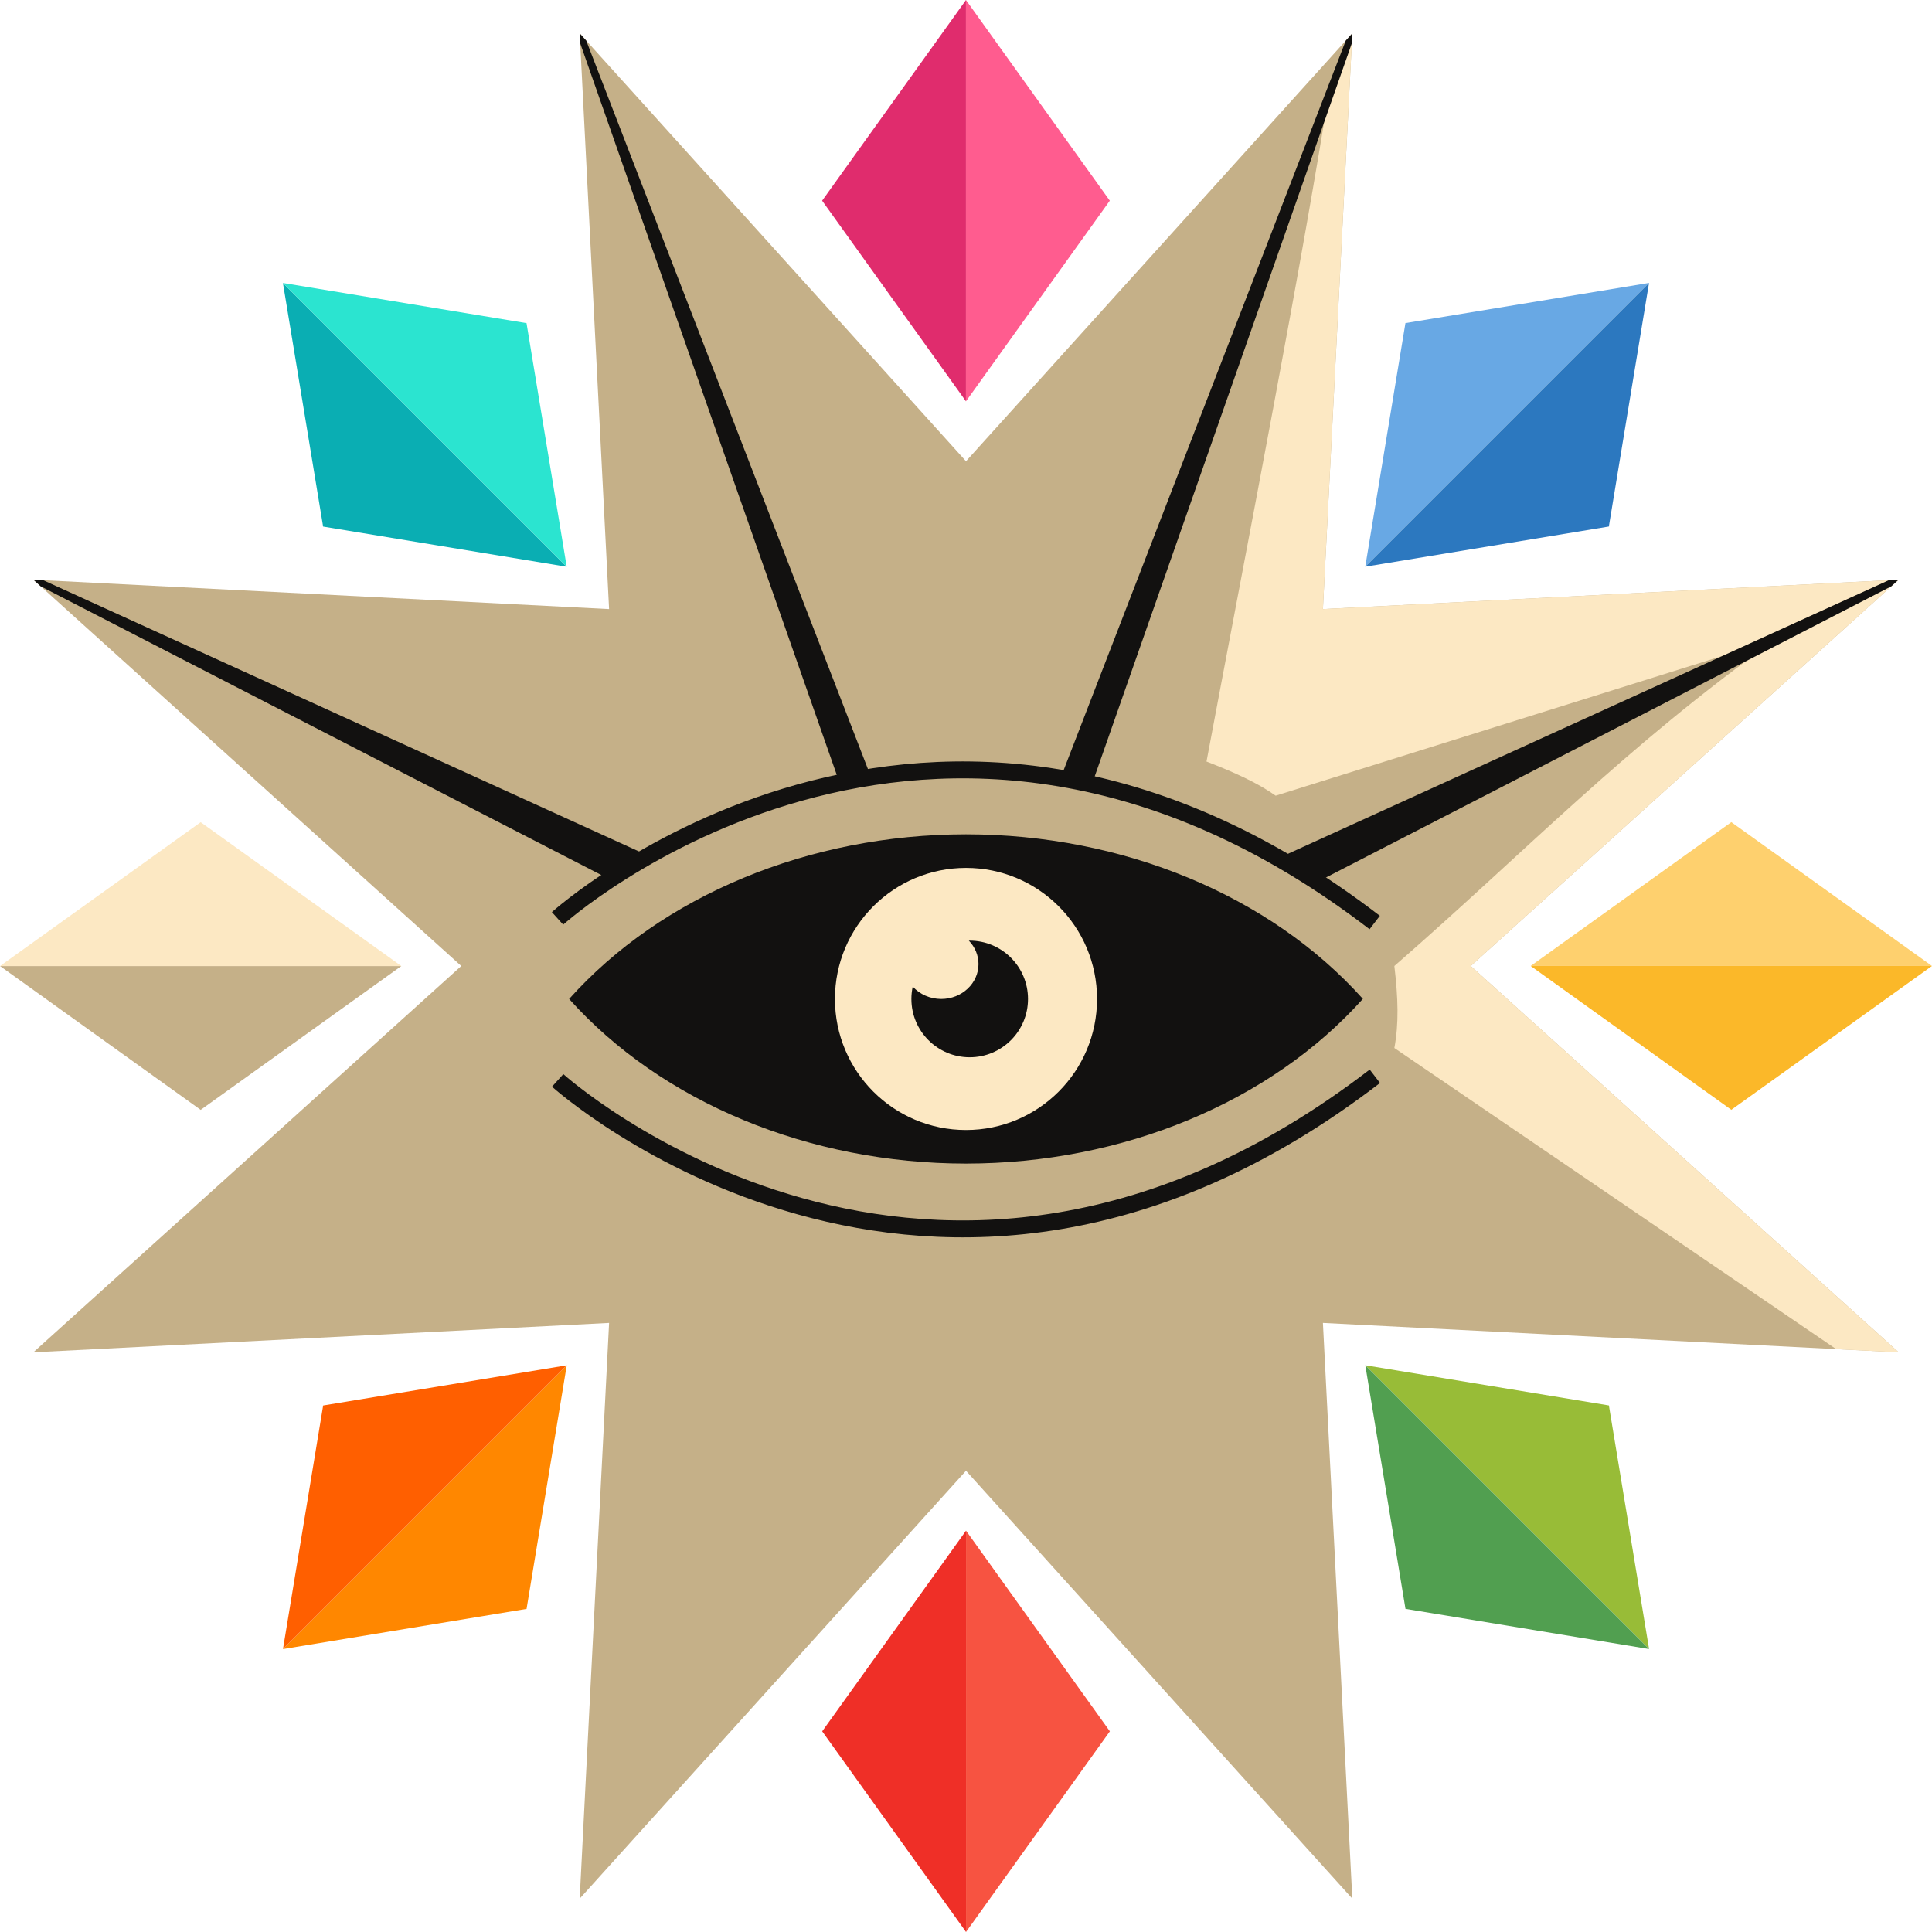
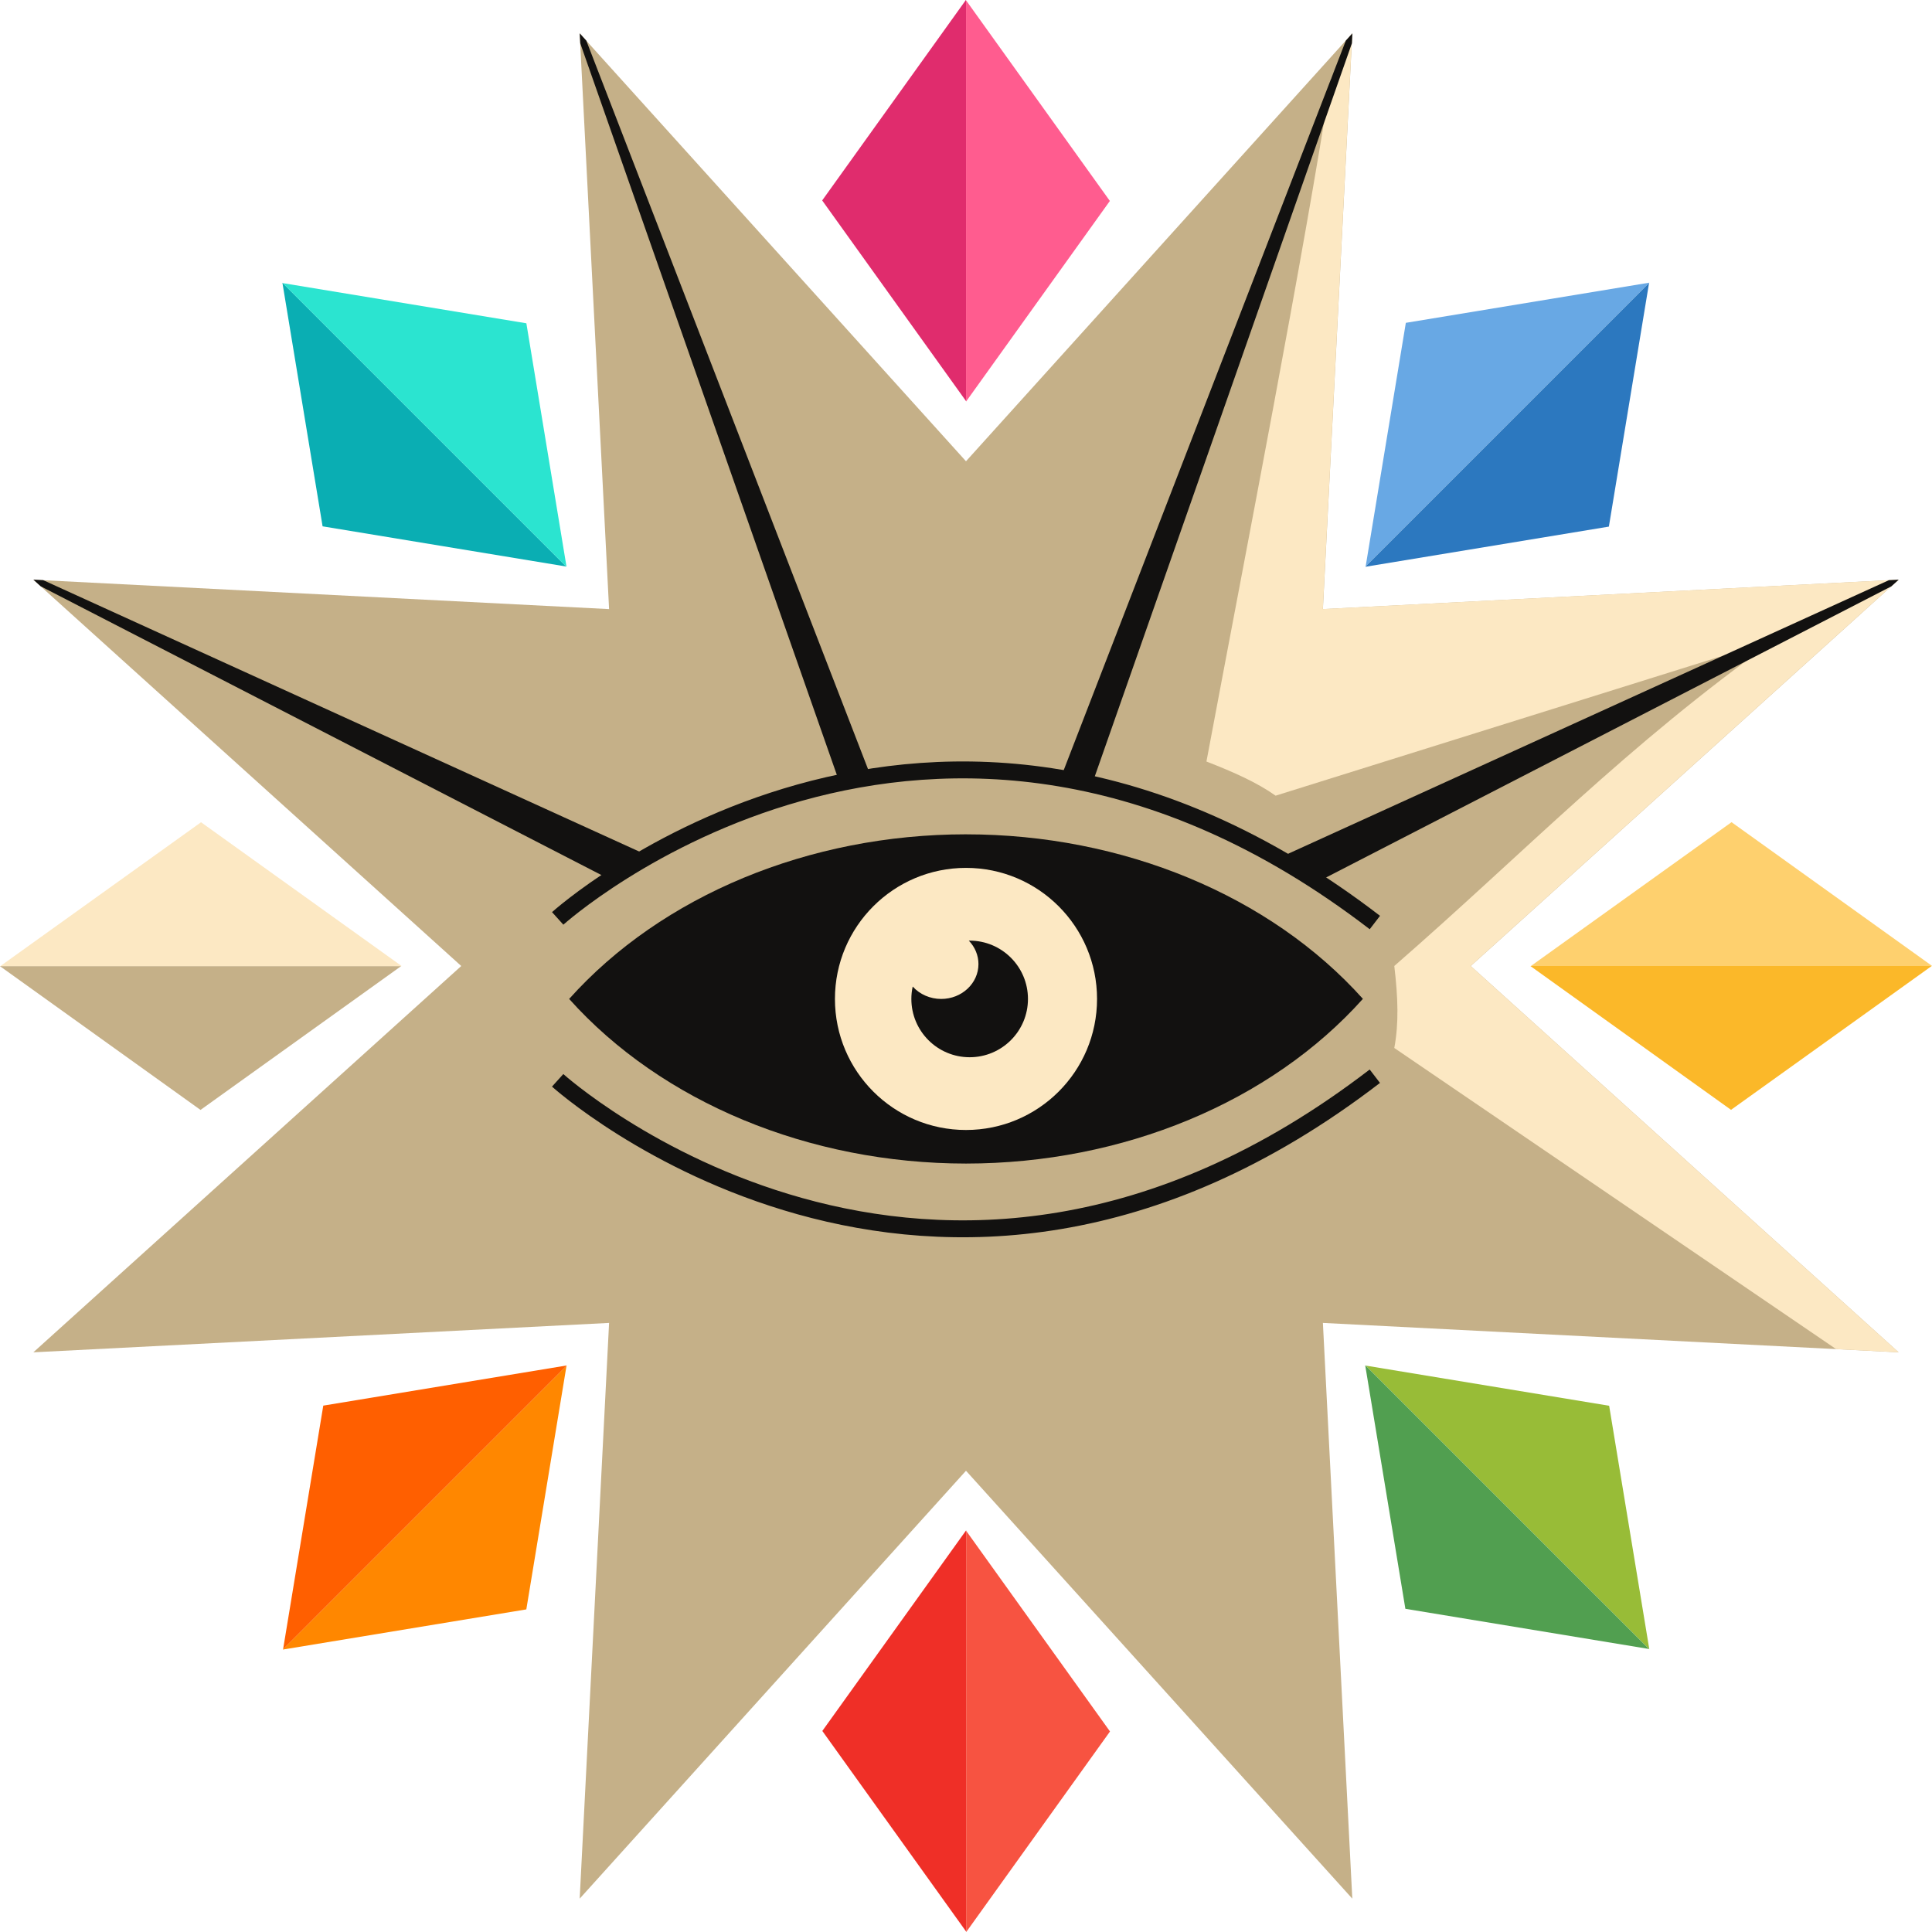
- <svg xmlns="http://www.w3.org/2000/svg" height="400" viewBox="0 0 400 400" width="400" version="1.1" id="svg32">
-   <g id="star" transform="matrix(2.337639,0,0,2.33764,-107.7721,-19.81363)">
-     <path d="M 49.057,128.247 86.955,94.032 49.057,59.817 l 50.992,2.604 -2.604,-50.992 34.215,37.898 34.215,-37.898 -2.604,50.992 50.992,-2.604 -37.898,34.215 37.898,34.215 -50.992,-2.604 2.604,50.992 -34.215,-37.898 -34.215,37.898 2.604,-50.992 z" fill="#c5b088" stroke-linejoin="round" stroke-width="1.498" id="path2" />
-     <path d="m 165.874,11.43 -1.883,4.011 c -2.414,15.615 -7.434,41.318 -11.031,60.483 2.424,0.94 4.496,1.869 6.127,3.024 l 44.344,-13.875 c -13.351,9.486 -22.174,18.803 -33.833,28.959 0.336,2.837 0.405,5.111 0,7.263 l 39.132,26.67 5.532,0.282 -37.899,-34.215 37.899,-34.215 -50.992,2.604 z" fill="#fce8c3" stroke-width="2.831" id="shade" />
+ <svg xmlns="http://www.w3.org/2000/svg" id="svg32" width="400" height="400" version="1.1" viewBox="0 0 400 400">
+   <g id="star" transform="matrix(2.3376 0 0 2.3376 -107.77 -19.814)">
+     <path id="path2" d="m49.057 128.25 37.898-34.215-37.898-34.215 50.992 2.604-2.604-50.992 34.215 37.898 34.215-37.898-2.604 50.992 50.992-2.604-37.898 34.215 37.898 34.215-50.992-2.604 2.604 50.992-34.215-37.898-34.215 37.898 2.604-50.992z" fill="#c5b088" stroke-linejoin="round" stroke-width="1.498" />
+     <path id="shade" d="m165.87 11.43-1.883 4.011c-2.413 15.615-7.434 41.318-11.031 60.483 2.424 0.94 4.497 1.869 6.127 3.024l44.344-13.875c-13.351 9.486-22.174 18.803-33.833 28.959 0.336 2.837 0.405 5.111 0 7.263l39.132 26.67 5.532 0.282-37.899-34.215 37.899-34.215-50.992 2.604z" fill="#fce8c3" stroke-width="2.831" />
  </g>
-   <g stroke-width="2.831" id="eye" transform="matrix(2.337639,0,0,2.33764,-107.7721,-19.81363)">
-     <path d="M 131.657,82.371 A 43.578,35.62 0 0 0 96.509,96.951 43.578,35.62 0 0 0 131.657,111.531 43.578,35.62 0 0 0 166.81,96.943 43.578,35.62 0 0 0 131.657,82.371 Z" fill="#121110" id="eyeShape">
-     </path>
+   <g id="eye" transform="matrix(2.3376 0 0 2.3376 -107.77 -19.814)" stroke-width="2.831">
+     <path id="eyeShape" d="m131.66 82.371a43.578 35.62 0 0 0-35.148 14.58 43.578 35.62 0 0 0 35.148 14.581 43.578 35.62 0 0 0 35.154-14.588 43.578 35.62 0 0 0-35.154-14.572z" fill="#121110" />
    <g id="eyeball">
-       <circle cx="131.659" cy="96.951" fill="#fce8c3" r="11.607" id="circle3" />
-       <path id="circle4" d="m 126.942,95.851 a 5.164,5.164 0 0 0 -0.119,1.1 5.164,5.164 0 0 0 5.164,5.164 5.164,5.164 0 0 0 5.164,-5.164 5.164,5.164 0 0 0 -5.164,-5.164 5.164,5.164 0 0 0 -0.076,7.8e-4 3.3,3.09 0 0 1 0.855,2.074 3.3,3.09 0 0 1 -3.3,3.09 3.3,3.09 0 0 1 -2.525,-1.1 z" style="fill:#121110" />
+       <circle id="circle3" cx="131.66" cy="96.951" r="11.607" fill="#fce8c3" />
+       <path id="circle4" d="m126.94 95.851a5.164 5.164 0 0 0-0.119 1.1 5.164 5.164 0 0 0 5.164 5.164 5.164 5.164 0 0 0 5.164-5.164 5.164 5.164 0 0 0-5.164-5.164 5.164 5.164 0 0 0-0.076 7.8e-4 3.3 3.09 0 0 1 0.855 2.074 3.3 3.09 0 0 1-3.3 3.09 3.3 3.09 0 0 1-2.525-1.1z" fill="#121110" />
    </g>
-     <path d="m 119.077,92.543 c 0,0 11.678,-10.538 25.565,0.129" fill="none" stroke="#121110" stroke-width="0.529" id="topRidge" transform="matrix(2.831055,0,0,2.831055,-241.6312,-172.1783)" />
-     <path d="m 95.494,104.164 c 0,0 33.061,29.834 72.377,-0.365" fill="none" stroke="#121110" stroke-width="1.498" id="bottomRidge" style="stroke-width:1.498;stroke-dasharray:none" />
-     <path id="lashes" d="m 119.77,64.855 0.016,0.31 8.129,23.18 0.978,-0.202 -8.918,-23.061 z m 24.171,0 -0.205,0.228 -8.918,23.061 0.978,0.202 8.13,-23.18 z m -41.263,17.091 0.23,0.208 17.804,9.169 1.196,-0.745 -18.924,-8.617 z m 58.354,0 -0.306,0.016 -18.923,8.617 1.196,0.745 17.803,-9.169 z" transform="matrix(2.831055,0,0,2.831055,-241.6312,-172.1783)" style="display:inline;fill:#121110" />
+     <path id="topRidge" transform="matrix(2.8311 0 0 2.8311 -241.63 -172.18)" d="m119.08 92.543s11.678-10.538 25.565 0.129" fill="none" stroke="#121110" stroke-width=".529" />
+     <path id="bottomRidge" d="m95.494 104.16s33.061 29.834 72.377-0.365" fill="none" stroke="#121110" stroke-width="1.498" />
+     <path id="lashes" transform="matrix(2.8311 0 0 2.8311 -241.63 -172.18)" d="m119.77 64.855 0.016 0.31 8.129 23.18 0.978-0.202-8.918-23.061zm24.171 0-0.205 0.228-8.918 23.061 0.978 0.202 8.13-23.18zm-41.263 17.091 0.23 0.208 17.804 9.169 1.196-0.745-18.924-8.617zm58.354 0-0.306 0.016-18.923 8.617 1.196 0.745 17.803-9.169z" fill="#121110" />
  </g>
-   <g stroke-linejoin="round" stroke-width="0.038" transform="matrix(6.617987,0,0,6.617988,-671.3198,-422.3045)" id="gems">
-     <g transform="matrix(1.43004,1.430039,-1.430039,1.43004,232.3259,-171.0732)" id="blue">
-       <path d="m 57.494,119.154 -2.225,-3.104 2.225,-3.104" fill="#68a8e4" id="path15" />
-       <path d="m 57.494,112.946 2.225,3.104 -2.225,3.104" fill="#2c78bf" id="path16" />
+   <g id="gems" transform="matrix(6.618 0 0 6.618 -671.32 -422.3)" stroke-linejoin="round" stroke-width=".038">
+     <g id="blue" transform="matrix(1.43 1.43 -1.43 1.43 232.33 -171.07)">
+       <path id="path15" d="m57.494 119.15-2.225-3.104 2.225-3.104" fill="#68a8e4" />
+       <path id="path16" d="m57.494 112.95 2.225 3.104-2.225 3.104" fill="#2c78bf" />
    </g>
-     <g transform="matrix(2.022381,0,0,2.022381,15.38356,-164.6076)" id="magenta">
-       <path d="m 57.494,119.154 -2.225,-3.104 2.225,-3.104" fill="#e02c6d" id="path17" />
-       <path d="m 57.494,112.946 2.225,3.104 -2.225,3.104" fill="#ff5c8f" id="path18" />
+     <g id="magenta" transform="matrix(2.0224 0 0 2.0224 15.384 -164.61)">
+       <path id="path17" d="m57.494 119.15-2.225-3.104 2.225-3.104" fill="#e02c6d" />
+       <path id="path18" d="m57.494 112.95 2.225 3.104-2.225 3.104" fill="#ff5c8f" />
    </g>
-     <g transform="matrix(1.43004,-1.43004,1.43004,1.43004,-133.4461,-6.634324)" id="cyan">
-       <path d="m 57.494,119.154 -2.225,-3.104 2.225,-3.104" fill="#0aaeb3" id="path19" />
-       <path d="m 57.494,112.946 2.225,3.104 -2.225,3.104" fill="#2be4d0" id="path20" />
+     <g id="cyan" transform="matrix(1.43 -1.43 1.43 1.43 -133.45 -6.6343)">
+       <path id="path19" d="m57.494 119.15-2.225-3.104 2.225-3.104" fill="#0aaeb3" />
+       <path id="path20" d="m57.494 112.95 2.225 3.104-2.225 3.104" fill="#2be4d0" />
    </g>
-     <g transform="matrix(0,-2.022381,2.022381,0,-126.9805,210.3081)" id="white">
-       <path d="m 57.494,119.154 -2.225,-3.104 2.225,-3.104" fill="#c5b088" id="path21" />
-       <path d="m 57.494,112.946 2.225,3.104 -2.225,3.104" fill="#fce8c3" id="path22" />
+     <g id="white" transform="matrix(0 -2.0224 2.0224 0 -126.98 210.31)">
+       <path id="path21" d="m57.494 119.15-2.225-3.104 2.225-3.104" fill="#c5b088" />
+       <path id="path22" d="m57.494 112.95 2.225 3.104-2.225 3.104" fill="#fce8c3" />
    </g>
-     <g transform="matrix(-1.430039,-1.430041,1.430041,-1.430039,30.99258,359.1377)" id="orange">
-       <path d="m 57.494,119.154 -2.225,-3.104 2.225,-3.104" fill="#ff8700" id="path23" />
-       <path d="m 57.494,112.946 2.225,3.104 -2.225,3.104" fill="#ff5f00" id="path24" />
+     <g id="orange" transform="matrix(-1.43 -1.43 1.43 -1.43 30.993 359.14)">
+       <path id="path23" d="m57.494 119.15-2.225-3.104 2.225-3.104" fill="#ff8700" />
+       <path id="path24" d="m57.494 112.95 2.225 3.104-2.225 3.104" fill="#ff5f00" />
    </g>
-     <g transform="matrix(-2.022381,0,0,-2.022381,247.9351,352.6722)" id="red">
-       <path d="m 57.494,119.154 -2.225,-3.104 2.225,-3.104" fill="#f75341" id="path25" />
-       <path d="m 57.494,112.946 2.225,3.104 -2.225,3.104" fill="#ef2f27" id="path26" />
+     <g id="red" transform="matrix(-2.0224 0 0 -2.0224 247.94 352.67)">
+       <path id="path25" d="m57.494 119.15-2.225-3.104 2.225-3.104" fill="#f75341" />
+       <path id="path26" d="m57.494 112.95 2.225 3.104-2.225 3.104" fill="#ef2f27" />
    </g>
-     <g transform="matrix(-1.430041,1.430039,-1.430039,-1.430041,396.7647,194.6991)" id="green">
-       <path d="m 57.494,119.154 -2.225,-3.104 2.225,-3.104" fill="#98bc37" id="path27" />
-       <path d="m 57.494,112.946 2.225,3.104 -2.225,3.104" fill="#519f50" id="path28" />
+     <g id="green" transform="matrix(-1.43 1.43 -1.43 -1.43 396.76 194.7)">
+       <path id="path27" d="m57.494 119.15-2.225-3.104 2.225-3.104" fill="#98bc37" />
+       <path id="path28" d="m57.494 112.95 2.225 3.104-2.225 3.104" fill="#519f50" />
    </g>
-     <g transform="matrix(0,2.022381,-2.022381,0,390.2993,-22.2435)" id="yellow" style="display:inline">
-       <path d="m 57.494,119.154 -2.225,-3.104 2.225,-3.104" fill="#fed06e" id="path29" />
-       <path d="m 57.494,112.946 2.225,3.104 -2.225,3.104" fill="#fbb829" id="path30" style="stroke:none" />
+     <g id="yellow" transform="matrix(0 2.0224 -2.0224 0 390.3 -22.244)">
+       <path id="path29" d="m57.494 119.15-2.225-3.104 2.225-3.104" fill="#fed06e" />
+       <path id="path30" d="m57.494 112.95 2.225 3.104-2.225 3.104" fill="#fbb829" />
    </g>
  </g>
</svg>
